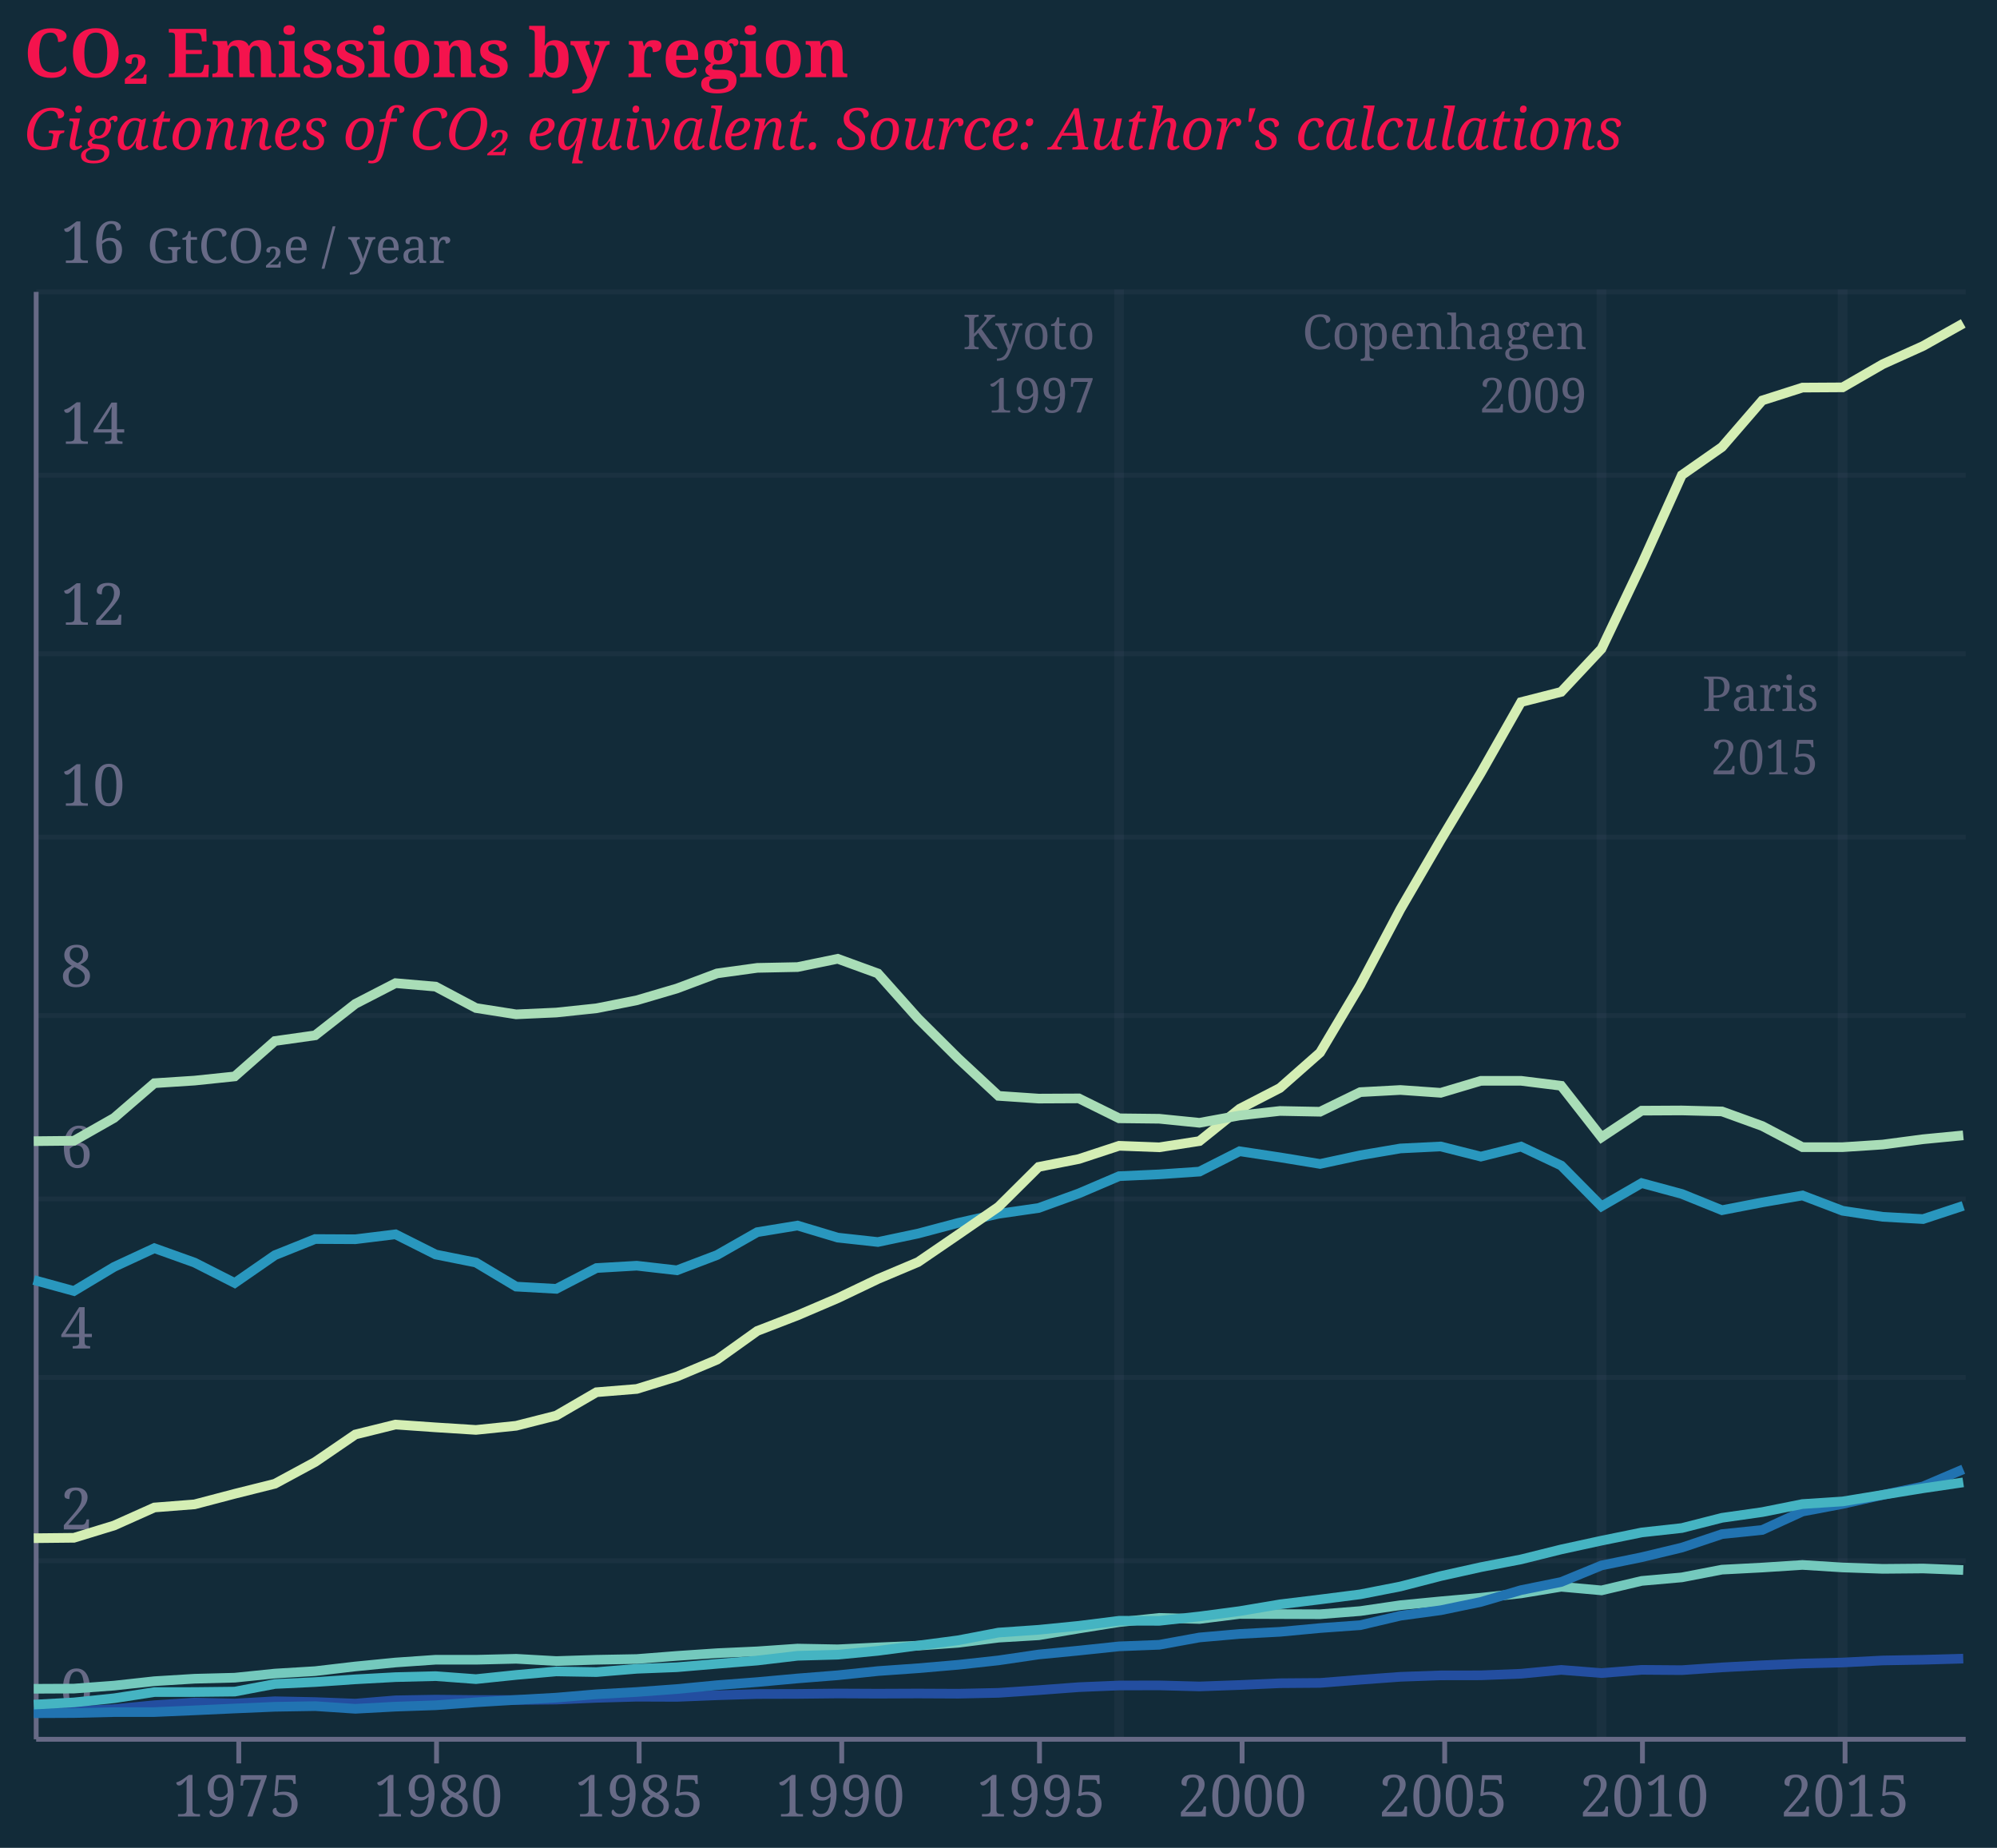
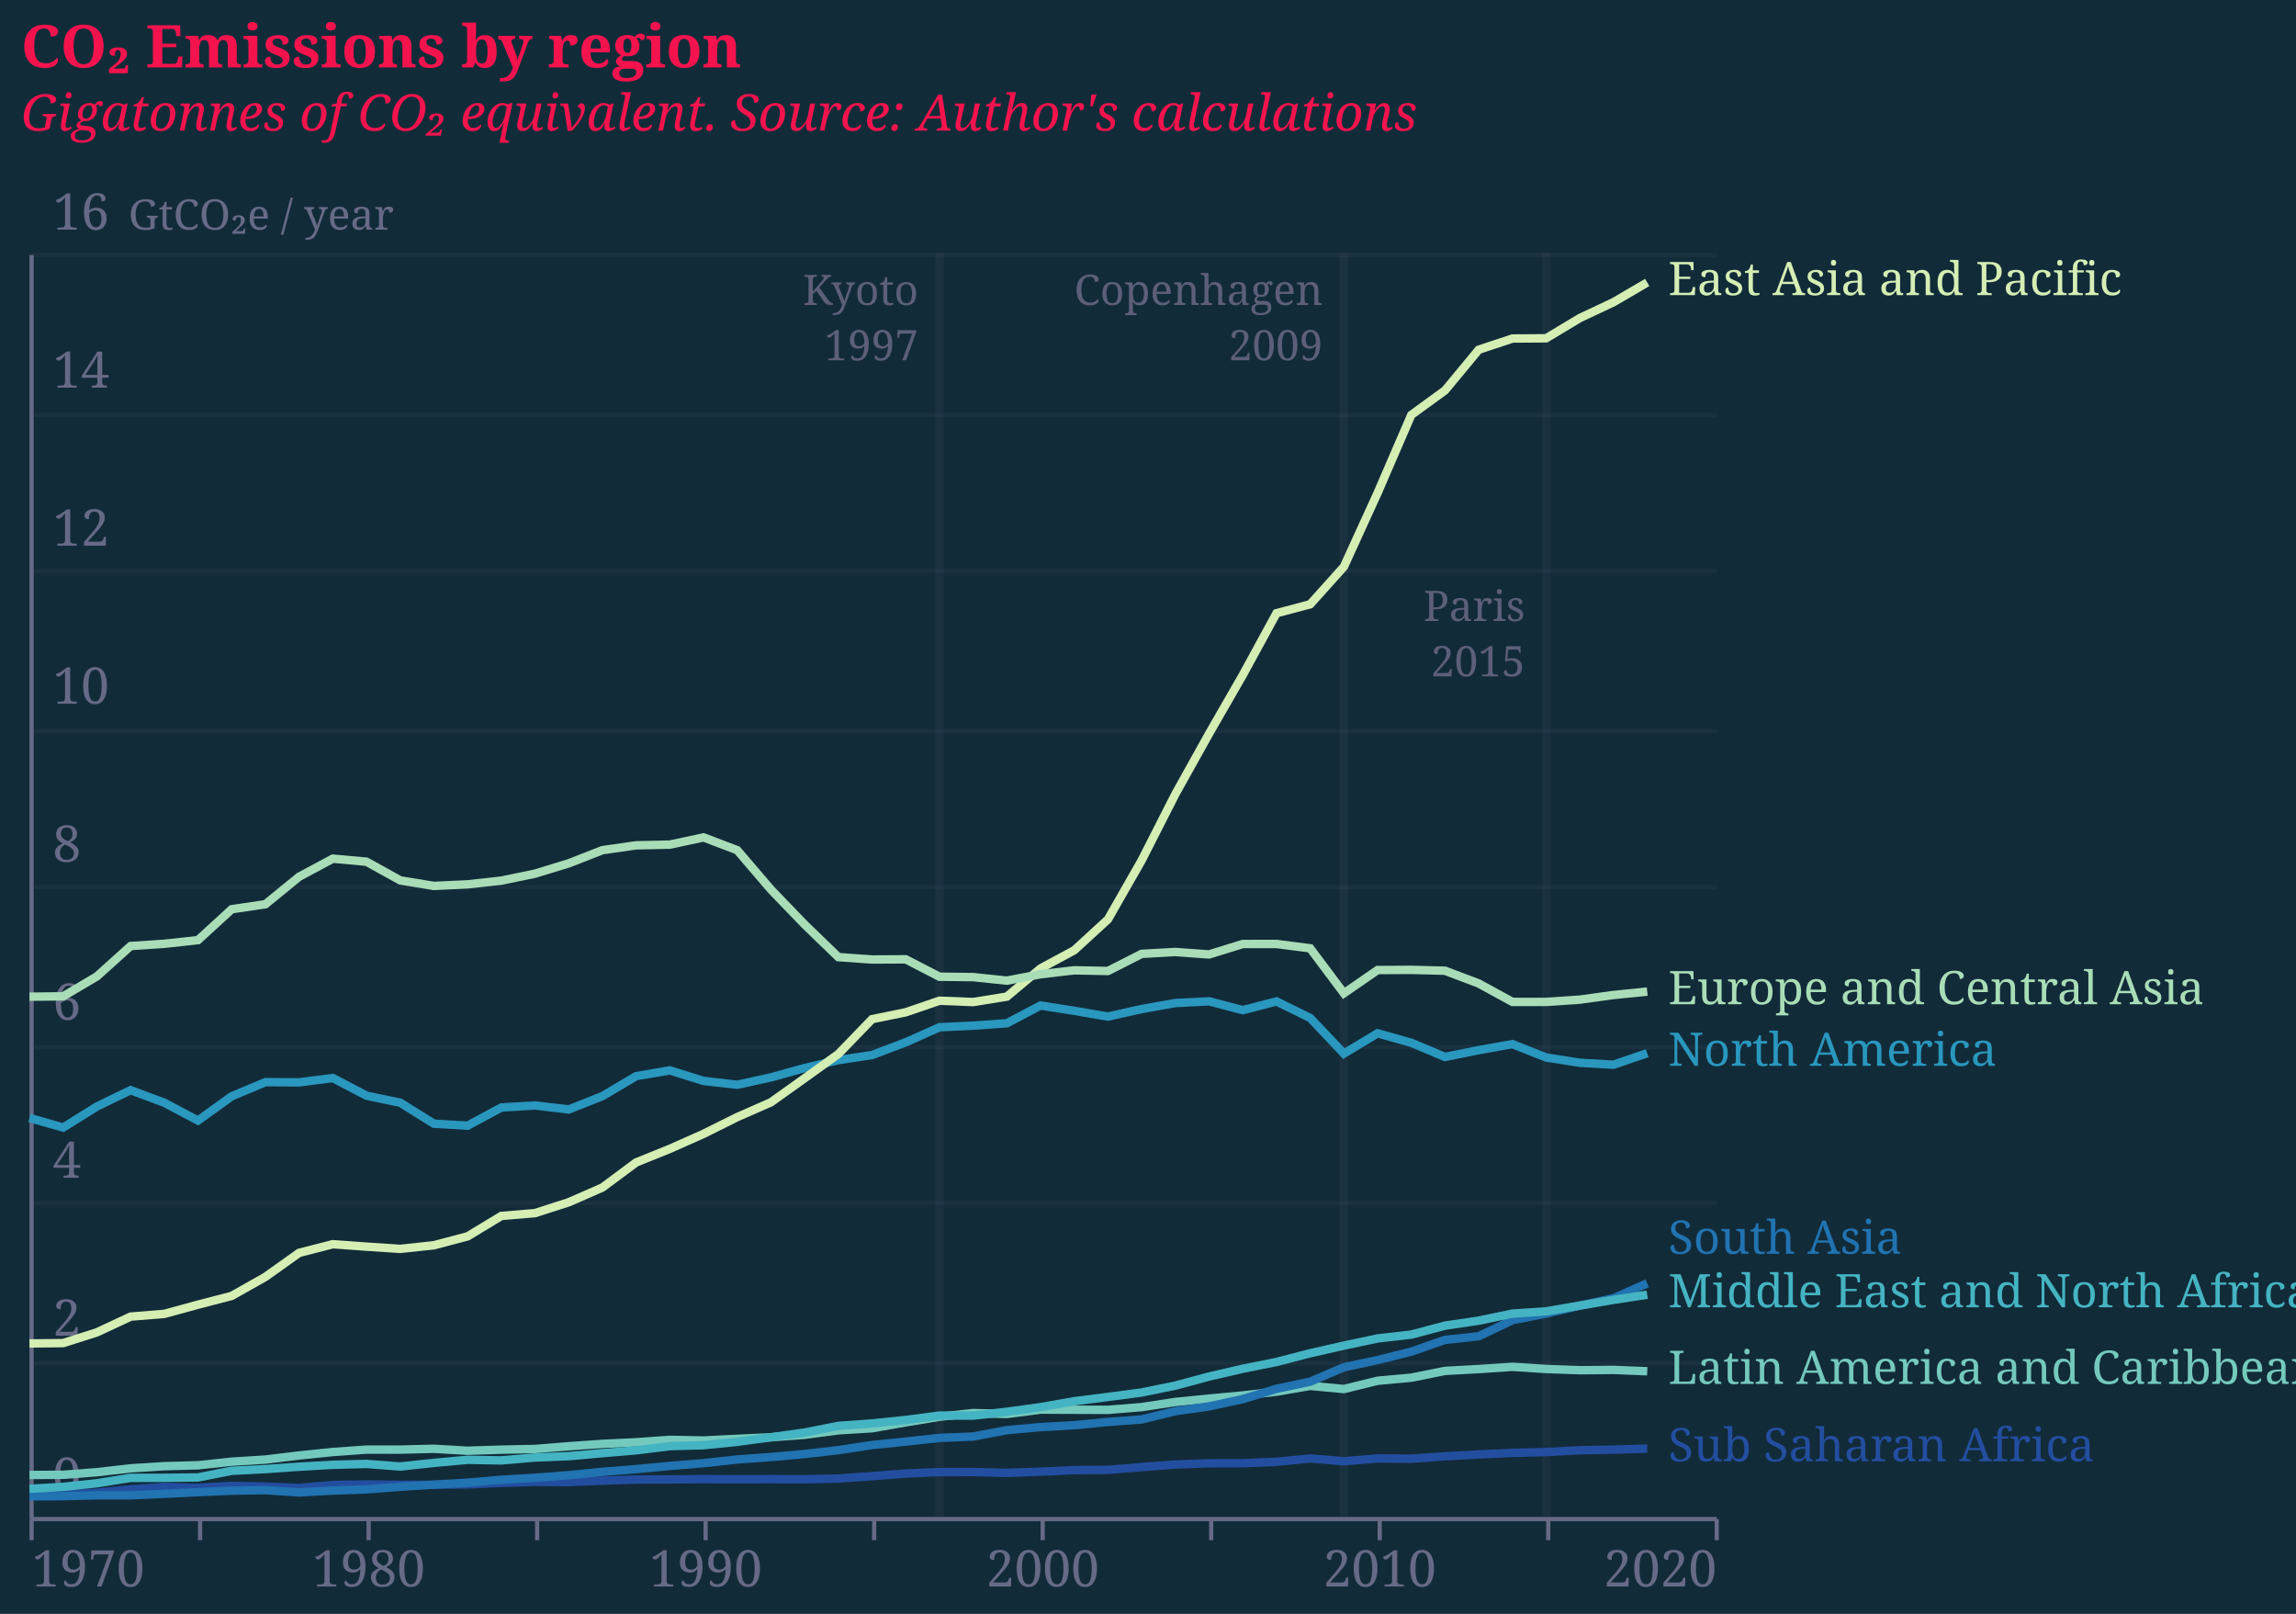
- <svg xmlns="http://www.w3.org/2000/svg" version="1.1" class="marks" width="414" height="383" viewBox="0 0 414 383">
-   <rect width="414" height="383" fill="#122B39" />
+ <svg xmlns="http://www.w3.org/2000/svg" version="1.1" class="marks" width="545" height="383" viewBox="0 0 545 383">
+   <rect width="545" height="383" fill="#122B39" />
  <g fill="none" stroke-miterlimit="10" transform="translate(7,60)">
    <g class="mark-group role-frame root" role="graphics-object" aria-roledescription="group mark container">
      <g transform="translate(0,0)">
        <path class="background" aria-hidden="true" d="M0,0h400v300h-400Z" />
        <g>
          <g class="mark-group role-axis" aria-hidden="true">
            <g transform="translate(0.5,0.5)">
              <path class="background" aria-hidden="true" d="M0,0h0v0h0Z" pointer-events="none" />
              <g>
                <g class="mark-rule role-axis-grid" pointer-events="none">
                  <line transform="translate(0,300)" x2="400" y2="0" stroke="#676A86" stroke-opacity="0.1" stroke-width="1" opacity="1" />
                  <line transform="translate(0,263)" x2="400" y2="0" stroke="#676A86" stroke-opacity="0.1" stroke-width="1" opacity="1" />
                  <line transform="translate(0,225)" x2="400" y2="0" stroke="#676A86" stroke-opacity="0.1" stroke-width="1" opacity="1" />
                  <line transform="translate(0,188)" x2="400" y2="0" stroke="#676A86" stroke-opacity="0.1" stroke-width="1" opacity="1" />
                  <line transform="translate(0,150)" x2="400" y2="0" stroke="#676A86" stroke-opacity="0.1" stroke-width="1" opacity="1" />
                  <line transform="translate(0,113)" x2="400" y2="0" stroke="#676A86" stroke-opacity="0.1" stroke-width="1" opacity="1" />
                  <line transform="translate(0,75)" x2="400" y2="0" stroke="#676A86" stroke-opacity="0.1" stroke-width="1" opacity="1" />
                  <line transform="translate(0,38)" x2="400" y2="0" stroke="#676A86" stroke-opacity="0.1" stroke-width="1" opacity="1" />
                  <line transform="translate(0,0)" x2="400" y2="0" stroke="#676A86" stroke-opacity="0.1" stroke-width="1" opacity="1" />
                </g>
              </g>
              <path class="foreground" aria-hidden="true" d="" pointer-events="none" display="none" />
            </g>
          </g>
-           <g class="mark-group role-axis" role="graphics-symbol" aria-roledescription="axis" aria-label="X-axis for a time scale with values from Thursday, 01 January 1970, 1:00:00 AM to Monday, 01 January 2018, 12:00:00 AM">
+           <g class="mark-group role-axis" role="graphics-symbol" aria-roledescription="axis" aria-label="X-axis for a linear scale with values from 1970 to 2020">
            <g transform="translate(0.5,300.5)">
              <path class="background" aria-hidden="true" d="M0,0h0v0h0Z" pointer-events="none" />
              <g>
                <g class="mark-rule role-axis-tick" pointer-events="none">
-                   <line transform="translate(42,0)" x2="0" y2="5" stroke="#676A86" stroke-width="1" opacity="1" />
-                   <line transform="translate(83,0)" x2="0" y2="5" stroke="#676A86" stroke-width="1" opacity="1" />
-                   <line transform="translate(125,0)" x2="0" y2="5" stroke="#676A86" stroke-width="1" opacity="1" />
-                   <line transform="translate(167,0)" x2="0" y2="5" stroke="#676A86" stroke-width="1" opacity="1" />
-                   <line transform="translate(208,0)" x2="0" y2="5" stroke="#676A86" stroke-width="1" opacity="1" />
-                   <line transform="translate(250,0)" x2="0" y2="5" stroke="#676A86" stroke-width="1" opacity="1" />
-                   <line transform="translate(292,0)" x2="0" y2="5" stroke="#676A86" stroke-width="1" opacity="1" />
-                   <line transform="translate(333,0)" x2="0" y2="5" stroke="#676A86" stroke-width="1" opacity="1" />
-                   <line transform="translate(375,0)" x2="0" y2="5" stroke="#676A86" stroke-width="1" opacity="1" />
+                   <line transform="translate(0,0)" x2="0" y2="5" stroke="#676A86" stroke-width="1" opacity="1" />
+                   <line transform="translate(40,0)" x2="0" y2="5" stroke="#676A86" stroke-width="1" opacity="1" />
+                   <line transform="translate(80,0)" x2="0" y2="5" stroke="#676A86" stroke-width="1" opacity="1" />
+                   <line transform="translate(120,0)" x2="0" y2="5" stroke="#676A86" stroke-width="1" opacity="1" />
+                   <line transform="translate(160,0)" x2="0" y2="5" stroke="#676A86" stroke-width="1" opacity="1" />
+                   <line transform="translate(200,0)" x2="0" y2="5" stroke="#676A86" stroke-width="1" opacity="1" />
+                   <line transform="translate(240,0)" x2="0" y2="5" stroke="#676A86" stroke-width="1" opacity="1" />
+                   <line transform="translate(280,0)" x2="0" y2="5" stroke="#676A86" stroke-width="1" opacity="1" />
+                   <line transform="translate(320,0)" x2="0" y2="5" stroke="#676A86" stroke-width="1" opacity="1" />
+                   <line transform="translate(360,0)" x2="0" y2="5" stroke="#676A86" stroke-width="1" opacity="1" />
+                   <line transform="translate(400,0)" x2="0" y2="5" stroke="#676A86" stroke-width="1" opacity="1" />
                </g>
                <g class="mark-text role-axis-label" pointer-events="none">
-                   <text text-anchor="middle" transform="translate(41.66096,16)" font-family="Georgia" font-size="12px" fill="#676A86" opacity="1">1975</text>
-                   <text text-anchor="middle" transform="translate(83.32193,16)" font-family="Georgia" font-size="12px" fill="#676A86" opacity="1">1980</text>
-                   <text text-anchor="middle" transform="translate(125.0057,16)" font-family="Georgia" font-size="12px" fill="#676A86" opacity="1">1985</text>
-                   <text text-anchor="middle" transform="translate(166.6667,16)" font-family="Georgia" font-size="12px" fill="#676A86" opacity="1">1990</text>
-                   <text text-anchor="middle" transform="translate(208.3276,16)" font-family="Georgia" font-size="12px" fill="#676A86" opacity="1">1995</text>
-                   <text text-anchor="middle" transform="translate(249.9886,16)" font-family="Georgia" font-size="12px" fill="#676A86" opacity="1">2000</text>
-                   <text text-anchor="middle" transform="translate(291.6724,16)" font-family="Georgia" font-size="12px" fill="#676A86" opacity="1">2005</text>
-                   <text text-anchor="middle" transform="translate(333.3333,16)" font-family="Georgia" font-size="12px" fill="#676A86" opacity="1">2010</text>
-                   <text text-anchor="middle" transform="translate(374.9943,16)" font-family="Georgia" font-size="12px" fill="#676A86" opacity="1">2015</text>
+                   <text text-anchor="start" transform="translate(0,16)" font-family="Georgia" font-size="12px" fill="#676A86" opacity="1">1970</text>
+                   <text text-anchor="middle" transform="translate(40,16)" font-family="Georgia" font-size="12px" fill="#676A86" opacity="0">1975</text>
+                   <text text-anchor="middle" transform="translate(80,16)" font-family="Georgia" font-size="12px" fill="#676A86" opacity="1">1980</text>
+                   <text text-anchor="middle" transform="translate(120,16)" font-family="Georgia" font-size="12px" fill="#676A86" opacity="0">1985</text>
+                   <text text-anchor="middle" transform="translate(160,16)" font-family="Georgia" font-size="12px" fill="#676A86" opacity="1">1990</text>
+                   <text text-anchor="middle" transform="translate(200,16)" font-family="Georgia" font-size="12px" fill="#676A86" opacity="0">1995</text>
+                   <text text-anchor="middle" transform="translate(240,16)" font-family="Georgia" font-size="12px" fill="#676A86" opacity="1">2000</text>
+                   <text text-anchor="middle" transform="translate(280,16)" font-family="Georgia" font-size="12px" fill="#676A86" opacity="0">2005</text>
+                   <text text-anchor="middle" transform="translate(320,16)" font-family="Georgia" font-size="12px" fill="#676A86" opacity="1">2010</text>
+                   <text text-anchor="middle" transform="translate(360,16)" font-family="Georgia" font-size="12px" fill="#676A86" opacity="0">2015</text>
+                   <text text-anchor="end" transform="translate(400,16)" font-family="Georgia" font-size="12px" fill="#676A86" opacity="1">2020</text>
                </g>
                <g class="mark-rule role-axis-domain" pointer-events="none">
                  <line transform="translate(0,0)" x2="400" y2="0" stroke="#676A86" stroke-width="1" opacity="1" />
                </g>
              </g>
              <path class="foreground" aria-hidden="true" d="" pointer-events="none" display="none" />
            </g>
          </g>
          <g class="mark-group role-axis" role="graphics-symbol" aria-roledescription="axis" aria-label="Y-axis titled 'GtCO₂e / year' for a linear scale with values from 0 to 16">
            <g transform="translate(0.5,0.5)">
              <path class="background" aria-hidden="true" d="M0,0h0v0h0Z" pointer-events="none" />
              <g>
                <g class="mark-text role-axis-label" pointer-events="none">
                  <text text-anchor="start" transform="translate(5,294)" font-family="Georgia" font-size="12px" fill="#676A86" opacity="1">0</text>
                  <text text-anchor="start" transform="translate(5,256.5)" font-family="Georgia" font-size="12px" fill="#676A86" opacity="1">2</text>
                  <text text-anchor="start" transform="translate(5,219)" font-family="Georgia" font-size="12px" fill="#676A86" opacity="1">4</text>
                  <text text-anchor="start" transform="translate(5,181.5)" font-family="Georgia" font-size="12px" fill="#676A86" opacity="1">6</text>
                  <text text-anchor="start" transform="translate(5,144)" font-family="Georgia" font-size="12px" fill="#676A86" opacity="1">8</text>
                  <text text-anchor="start" transform="translate(5,106.5)" font-family="Georgia" font-size="12px" fill="#676A86" opacity="1">10</text>
                  <text text-anchor="start" transform="translate(5,69)" font-family="Georgia" font-size="12px" fill="#676A86" opacity="1">12</text>
                  <text text-anchor="start" transform="translate(5,31.5)" font-family="Georgia" font-size="12px" fill="#676A86" opacity="1">14</text>
                  <text text-anchor="start" transform="translate(5,-6)" font-family="Georgia" font-size="12px" fill="#676A86" opacity="1">16</text>
                </g>
                <g class="mark-rule role-axis-domain" pointer-events="none">
                  <line transform="translate(0,300)" x2="0" y2="-300" stroke="#676A86" stroke-width="1" opacity="1" />
                </g>
                <g class="mark-text role-axis-title" pointer-events="none">
                  <text text-anchor="start" transform="translate(23,-6)" font-family="Georgia" font-size="10px" font-weight="normal" fill="#676A86" opacity="1">GtCO₂e / year</text>
                </g>
              </g>
              <path class="foreground" aria-hidden="true" d="" pointer-events="none" display="none" />
            </g>
          </g>
          <g class="mark-rule role-mark layer_0_marks" role="graphics-object" aria-roledescription="rule mark container">
-             <line aria-label="Lines: Jan 01, 1997" role="graphics-symbol" aria-roledescription="rule mark" transform="translate(225.0057,0)" x2="0" y2="300" stroke="#676A86" stroke-width="2" opacity="0.1" />
-             <line aria-label="Lines: Jan 01, 2009" role="graphics-symbol" aria-roledescription="rule mark" transform="translate(325.0057,0)" x2="0" y2="300" stroke="#676A86" stroke-width="2" opacity="0.1" />
-             <line aria-label="Lines: Jan 01, 2015" role="graphics-symbol" aria-roledescription="rule mark" transform="translate(374.9943,0)" x2="0" y2="300" stroke="#676A86" stroke-width="2" opacity="0.1" />
+             <line aria-label="x: 1997" role="graphics-symbol" aria-roledescription="rule mark" transform="translate(216,0)" x2="0" y2="300" stroke="#676A86" stroke-width="2" opacity="0.1" />
+             <line aria-label="x: 2009" role="graphics-symbol" aria-roledescription="rule mark" transform="translate(312,0)" x2="0" y2="300" stroke="#676A86" stroke-width="2" opacity="0.1" />
+             <line aria-label="x: 2015" role="graphics-symbol" aria-roledescription="rule mark" transform="translate(360,0)" x2="0" y2="300" stroke="#676A86" stroke-width="2" opacity="0.1" />
          </g>
          <g class="mark-group role-scope layer_1_pathgroup" role="graphics-object" aria-roledescription="group mark container">
            <g transform="translate(0,0)">
              <path class="background" aria-hidden="true" d="M0,0h400v300h-400Z" />
              <g>
                <g class="mark-line role-mark layer_1_marks" role="graphics-object" aria-roledescription="line mark container">
-                   <path aria-label="Region: Sub Saharan Africa; Year: Jan 01, 1970; m: 0.2714065" role="graphics-symbol" aria-roledescription="line mark" d="M0,294.911L8.328,294.658L16.655,294.242L25.006,293.436L33.333,292.893L41.661,293.087L49.989,292.615L58.339,292.785L66.667,293.104L74.994,292.422L83.322,292.279L91.672,292.36L100,292.358L108.328,292.269L116.655,291.908L125.006,291.678L133.333,291.71L141.661,291.375L149.989,291.118L158.339,291.096L166.667,291.007L174.994,291.046L183.322,291.012L191.672,291.051L200,290.874L208.328,290.317L216.655,289.696L225.006,289.349L233.333,289.33L241.661,289.546L249.989,289.25L258.339,288.878L266.667,288.814L274.994,288.156L283.322,287.55L291.672,287.253L300,287.239L308.328,286.912L316.655,286.117L325.006,286.776L333.333,286.107L341.661,286.17L349.989,285.597L358.339,285.157L366.667,284.794L374.994,284.588L383.322,284.163L391.672,284.018L400,283.782" stroke="rgb(35, 78, 160)" stroke-width="2" />
-                 </g>
-               </g>
-               <path class="foreground" aria-hidden="true" d="" display="none" />
-             </g>
-             <g transform="translate(0,0)">
-               <path class="background" aria-hidden="true" d="M0,0h400v300h-400Z" />
-               <g>
-                 <g class="mark-line role-mark layer_1_marks" role="graphics-object" aria-roledescription="line mark container">
-                   <path aria-label="Region: Latin America and Caribbean; Year: Jan 01, 1970; m: 0.5315656" role="graphics-symbol" aria-roledescription="line mark" d="M0,290.033L8.328,289.992L16.655,289.374L25.006,288.459L33.333,287.949L41.661,287.732L49.989,286.88L58.339,286.375L66.667,285.403L74.994,284.585L83.322,284.011L91.672,284.016L100,283.815L108.328,284.284L116.655,284.019L125.006,283.865L133.333,283.215L141.661,282.652L149.989,282.274L158.339,281.698L166.667,281.852L174.994,281.452L183.322,281.093L191.672,280.496L200,279.437L208.328,278.942L216.655,277.545L225.006,276.214L233.333,275.337L241.661,275.566L249.989,274.521L258.339,274.552L266.667,274.581L274.994,273.926L283.322,272.708L291.672,271.903L300,271.163L308.328,270.26L316.655,268.889L325.006,269.637L333.333,267.675L341.661,266.941L349.989,265.338L358.339,264.902L366.667,264.362L374.994,264.885L383.322,265.172L391.672,265.098L400,265.42" stroke="rgb(116, 201, 189)" stroke-width="2" />
-                 </g>
-               </g>
-               <path class="foreground" aria-hidden="true" d="" display="none" />
-             </g>
-             <g transform="translate(0,0)">
-               <path class="background" aria-hidden="true" d="M0,0h400v300h-400Z" />
-               <g>
-                 <g class="mark-line role-mark layer_1_marks" role="graphics-object" aria-roledescription="line mark container">
-                   <path aria-label="Region: North America; Year: Jan 01, 1970; m: 5.050316" role="graphics-symbol" aria-roledescription="line mark" d="M0,205.307L8.328,207.585L16.655,202.59L25.006,198.715L33.333,201.697L41.661,205.926L49.989,200.163L58.339,196.814L66.667,196.857L74.994,195.835L83.322,200.018L91.672,201.69L100,206.671L108.328,207.139L116.655,202.825L125.006,202.341L133.333,203.292L141.661,200.127L149.989,195.388L158.339,194.019L166.667,196.518L174.994,197.431L183.322,195.677L191.672,193.461L200,191.581L208.328,190.378L216.655,187.354L225.006,183.783L233.333,183.407L241.661,182.835L249.989,178.619L258.339,179.883L266.667,181.247L274.994,179.457L283.322,178.037L291.672,177.627L300,179.727L308.328,177.651L316.655,181.582L325.006,190.033L333.333,185.218L341.661,187.467L349.989,190.833L358.339,189.218L366.667,187.781L374.994,190.956L383.322,192.208L391.672,192.676L400,189.934" stroke="rgb(41, 151, 190)" stroke-width="2" />
-                 </g>
-               </g>
-               <path class="foreground" aria-hidden="true" d="" display="none" />
-             </g>
-             <g transform="translate(0,0)">
-               <path class="background" aria-hidden="true" d="M0,0h400v300h-400Z" />
-               <g>
-                 <g class="mark-line role-mark layer_1_marks" role="graphics-object" aria-roledescription="line mark container">
-                   <path aria-label="Region: East Asia and Pacific; Year: Jan 01, 1970; m: 2.196186" role="graphics-symbol" aria-roledescription="line mark" d="M0,258.822L8.328,258.736L16.655,256.187L25.006,252.453L33.333,251.804L41.661,249.617L49.989,247.533L58.339,243.02L66.667,237.325L74.994,235.266L83.322,235.849L91.672,236.377L100,235.519L108.328,233.401L116.655,228.564L125.006,227.888L133.333,225.316L141.661,221.813L149.989,215.864L158.339,212.64L166.667,209.079L174.994,205.1L183.322,201.587L191.672,195.88L200,190.134L208.328,181.862L216.655,180.23L225.006,177.485L233.333,177.801L241.661,176.511L249.989,169.818L258.339,165.511L266.667,158.172L274.994,144.167L283.322,128.447L291.672,114.099L300,100.198L308.328,85.527L316.655,83.403L325.006,74.495L333.333,56.984L341.661,38.472L349.989,32.652L358.339,22.997L366.667,20.337L374.994,20.286L383.322,15.481L391.672,11.713L400,7.036" stroke="rgb(212, 238, 180)" stroke-width="2" />
-                 </g>
-               </g>
-               <path class="foreground" aria-hidden="true" d="" display="none" />
-             </g>
-             <g transform="translate(0,0)">
-               <path class="background" aria-hidden="true" d="M0,0h400v300h-400Z" />
-               <g>
-                 <g class="mark-line role-mark layer_1_marks" role="graphics-object" aria-roledescription="line mark container">
-                   <path aria-label="Region: Europe and Central Asia; Year: Jan 01, 1970; m: 6.5852" role="graphics-symbol" aria-roledescription="line mark" d="M0,176.528L8.328,176.445L16.655,171.713L25.006,164.512L33.333,163.974L41.661,163.105L49.989,155.772L58.339,154.59L66.667,148.066L74.994,143.776L83.322,144.498L91.672,148.932L100,150.243L108.328,149.867L116.655,148.989L125.006,147.332L133.333,144.881L141.661,141.756L149.989,140.609L158.339,140.442L166.667,138.728L174.994,141.762L183.322,151.106L191.672,159.404L200,167.139L208.328,167.704L216.655,167.663L225.006,171.79L233.333,171.883L241.661,172.721L249.989,171.198L258.339,170.269L266.667,170.428L274.994,166.367L283.322,165.92L291.672,166.505L300,164.023L308.328,164.016L316.655,165.049L325.006,175.727L333.333,170.206L341.661,170.161L349.989,170.367L358.339,173.392L366.667,177.769L374.994,177.772L383.322,177.228L391.672,176.126L400,175.32" stroke="rgb(169, 221, 183)" stroke-width="2" />
-                 </g>
-               </g>
-               <path class="foreground" aria-hidden="true" d="" display="none" />
-             </g>
-             <g transform="translate(0,0)">
-               <path class="background" aria-hidden="true" d="M0,0h400v300h-400Z" />
-               <g>
-                 <g class="mark-line role-mark layer_1_marks" role="graphics-object" aria-roledescription="line mark container">
-                   <path aria-label="Region: South Asia; Year: Jan 01, 1970; m: 0.2614283" role="graphics-symbol" aria-roledescription="line mark" d="M0,295.098L8.328,295.061L16.655,294.864L25.006,294.86L33.333,294.501L41.661,294.119L49.989,293.764L58.339,293.63L66.667,294.181L74.994,293.733L83.322,293.447L91.672,292.834L100,292.336L108.328,291.867L116.655,291.164L125.006,290.697L133.333,290.087L141.661,289.285L149.989,288.644L158.339,287.889L166.667,287.229L174.994,286.362L183.322,285.774L191.672,285.057L200,284.145L208.328,282.924L216.655,282.116L225.006,281.236L233.333,280.913L241.661,279.394L249.989,278.666L258.339,278.226L266.667,277.446L274.994,276.849L283.322,274.885L291.672,273.755L300,272.03L308.328,269.582L316.655,267.894L325.006,264.466L333.333,262.764L341.661,260.765L349.989,257.973L358.339,257.112L366.667,253.295L374.994,251.721L383.322,249.844L391.672,248.086L400,244.537" stroke="rgb(33, 115, 177)" stroke-width="2" />
-                 </g>
-               </g>
-               <path class="foreground" aria-hidden="true" d="" display="none" />
-             </g>
-             <g transform="translate(0,0)">
-               <path class="background" aria-hidden="true" d="M0,0h400v300h-400Z" />
-               <g>
-                 <g class="mark-line role-mark layer_1_marks" role="graphics-object" aria-roledescription="line mark container">
-                   <path aria-label="Region: Middle East and North Africa; Year: Jan 01, 1970; m: 0.3567005" role="graphics-symbol" aria-roledescription="line mark" d="M0,293.312L8.328,292.856L16.655,291.997L25.006,290.717L33.333,290.708L41.661,290.616L49.989,289.038L58.339,288.638L66.667,288.072L74.994,287.618L83.322,287.41L91.672,288.028L100,287.164L108.328,286.432L116.655,286.574L125.006,285.887L133.333,285.563L141.661,284.858L149.989,284.179L158.339,283.194L166.667,282.966L174.994,282.168L183.322,281.073L191.672,279.973L200,278.382L208.328,277.806L216.655,276.979L225.006,275.934L233.333,275.948L241.661,275.034L249.989,273.935L258.339,272.53L266.667,271.515L274.994,270.455L283.322,268.825L291.672,266.669L300,264.819L308.328,263.212L316.655,261.143L325.006,259.328L333.333,257.631L341.661,256.715L349.989,254.595L358.339,253.409L366.667,251.74L374.994,251.199L383.322,249.832L391.672,248.473L400,247.25" stroke="rgb(69, 180, 194)" stroke-width="2" />
-                 </g>
-               </g>
-               <path class="foreground" aria-hidden="true" d="" display="none" />
-             </g>
-           </g>
-           <g class="mark-text role-mark layer_2_marks" role="graphics-object" aria-roledescription="text mark container" />
-           <g class="mark-text role-mark layer_3_marks" role="graphics-object" aria-roledescription="text mark container" />
+                   <path aria-label="Region: Sub Saharan Africa; Year: 1970; m: 0.2714065" role="graphics-symbol" aria-roledescription="line mark" d="M0,294.911L8,294.658L16,294.242L24,293.436L32,292.893L40,293.087L48,292.615L56,292.785L64,293.104L72,292.422L80,292.279L88,292.36L96,292.358L104,292.269L112,291.908L120,291.678L128,291.71L136,291.375L144,291.118L152,291.096L160,291.007L168,291.046L176,291.012L184,291.051L192,290.874L200,290.317L208,289.696L216,289.349L224,289.33L232,289.546L240,289.25L248,288.878L256,288.814L264,288.156L272,287.55L280,287.253L288,287.239L296,286.912L304,286.117L312,286.776L320,286.107L328,286.17L336,285.597L344,285.157L352,284.794L360,284.588L368,284.163L376,284.018L384,283.782" stroke="rgb(35, 78, 160)" stroke-width="2" />
+                 </g>
+               </g>
+               <path class="foreground" aria-hidden="true" d="" display="none" />
+             </g>
+             <g transform="translate(0,0)">
+               <path class="background" aria-hidden="true" d="M0,0h400v300h-400Z" />
+               <g>
+                 <g class="mark-line role-mark layer_1_marks" role="graphics-object" aria-roledescription="line mark container">
+                   <path aria-label="Region: Latin America and Caribbean; Year: 1970; m: 0.5315656" role="graphics-symbol" aria-roledescription="line mark" d="M0,290.033L8,289.992L16,289.374L24,288.459L32,287.949L40,287.732L48,286.88L56,286.375L64,285.403L72,284.585L80,284.011L88,284.016L96,283.815L104,284.284L112,284.019L120,283.865L128,283.215L136,282.652L144,282.274L152,281.698L160,281.852L168,281.452L176,281.093L184,280.496L192,279.437L200,278.942L208,277.545L216,276.214L224,275.337L232,275.566L240,274.521L248,274.552L256,274.581L264,273.926L272,272.708L280,271.903L288,271.163L296,270.26L304,268.889L312,269.637L320,267.675L328,266.941L336,265.338L344,264.902L352,264.362L360,264.885L368,265.172L376,265.098L384,265.42" stroke="rgb(116, 201, 189)" stroke-width="2" />
+                 </g>
+               </g>
+               <path class="foreground" aria-hidden="true" d="" display="none" />
+             </g>
+             <g transform="translate(0,0)">
+               <path class="background" aria-hidden="true" d="M0,0h400v300h-400Z" />
+               <g>
+                 <g class="mark-line role-mark layer_1_marks" role="graphics-object" aria-roledescription="line mark container">
+                   <path aria-label="Region: North America; Year: 1970; m: 5.050316" role="graphics-symbol" aria-roledescription="line mark" d="M0,205.307L8,207.585L16,202.59L24,198.715L32,201.697L40,205.926L48,200.163L56,196.814L64,196.857L72,195.835L80,200.018L88,201.69L96,206.671L104,207.139L112,202.825L120,202.341L128,203.292L136,200.127L144,195.388L152,194.019L160,196.518L168,197.431L176,195.677L184,193.461L192,191.581L200,190.378L208,187.354L216,183.783L224,183.407L232,182.835L240,178.619L248,179.883L256,181.247L264,179.457L272,178.037L280,177.627L288,179.727L296,177.651L304,181.582L312,190.033L320,185.218L328,187.467L336,190.833L344,189.218L352,187.781L360,190.956L368,192.208L376,192.676L384,189.934" stroke="rgb(41, 151, 190)" stroke-width="2" />
+                 </g>
+               </g>
+               <path class="foreground" aria-hidden="true" d="" display="none" />
+             </g>
+             <g transform="translate(0,0)">
+               <path class="background" aria-hidden="true" d="M0,0h400v300h-400Z" />
+               <g>
+                 <g class="mark-line role-mark layer_1_marks" role="graphics-object" aria-roledescription="line mark container">
+                   <path aria-label="Region: East Asia and Pacific; Year: 1970; m: 2.196186" role="graphics-symbol" aria-roledescription="line mark" d="M0,258.822L8,258.736L16,256.187L24,252.453L32,251.804L40,249.617L48,247.533L56,243.02L64,237.325L72,235.266L80,235.849L88,236.377L96,235.519L104,233.401L112,228.564L120,227.888L128,225.316L136,221.813L144,215.864L152,212.64L160,209.079L168,205.1L176,201.587L184,195.88L192,190.134L200,181.862L208,180.23L216,177.485L224,177.801L232,176.511L240,169.818L248,165.511L256,158.172L264,144.167L272,128.447L280,114.099L288,100.198L296,85.527L304,83.403L312,74.495L320,56.984L328,38.472L336,32.652L344,22.997L352,20.337L360,20.286L368,15.481L376,11.713L384,7.036" stroke="rgb(212, 238, 180)" stroke-width="2" />
+                 </g>
+               </g>
+               <path class="foreground" aria-hidden="true" d="" display="none" />
+             </g>
+             <g transform="translate(0,0)">
+               <path class="background" aria-hidden="true" d="M0,0h400v300h-400Z" />
+               <g>
+                 <g class="mark-line role-mark layer_1_marks" role="graphics-object" aria-roledescription="line mark container">
+                   <path aria-label="Region: Europe and Central Asia; Year: 1970; m: 6.5852" role="graphics-symbol" aria-roledescription="line mark" d="M0,176.528L8,176.445L16,171.713L24,164.512L32,163.974L40,163.105L48,155.772L56,154.59L64,148.066L72,143.776L80,144.498L88,148.932L96,150.243L104,149.867L112,148.989L120,147.332L128,144.881L136,141.756L144,140.609L152,140.442L160,138.728L168,141.762L176,151.106L184,159.404L192,167.139L200,167.704L208,167.663L216,171.79L224,171.883L232,172.721L240,171.198L248,170.269L256,170.428L264,166.367L272,165.92L280,166.505L288,164.023L296,164.016L304,165.049L312,175.727L320,170.206L328,170.161L336,170.367L344,173.392L352,177.769L360,177.772L368,177.228L376,176.126L384,175.32" stroke="rgb(169, 221, 183)" stroke-width="2" />
+                 </g>
+               </g>
+               <path class="foreground" aria-hidden="true" d="" display="none" />
+             </g>
+             <g transform="translate(0,0)">
+               <path class="background" aria-hidden="true" d="M0,0h400v300h-400Z" />
+               <g>
+                 <g class="mark-line role-mark layer_1_marks" role="graphics-object" aria-roledescription="line mark container">
+                   <path aria-label="Region: South Asia; Year: 1970; m: 0.2614283" role="graphics-symbol" aria-roledescription="line mark" d="M0,295.098L8,295.061L16,294.864L24,294.86L32,294.501L40,294.119L48,293.764L56,293.63L64,294.181L72,293.733L80,293.447L88,292.834L96,292.336L104,291.867L112,291.164L120,290.697L128,290.087L136,289.285L144,288.644L152,287.889L160,287.229L168,286.362L176,285.774L184,285.057L192,284.145L200,282.924L208,282.116L216,281.236L224,280.913L232,279.394L240,278.666L248,278.226L256,277.446L264,276.849L272,274.885L280,273.755L288,272.03L296,269.582L304,267.894L312,264.466L320,262.764L328,260.765L336,257.973L344,257.112L352,253.295L360,251.721L368,249.844L376,248.086L384,244.537" stroke="rgb(33, 115, 177)" stroke-width="2" />
+                 </g>
+               </g>
+               <path class="foreground" aria-hidden="true" d="" display="none" />
+             </g>
+             <g transform="translate(0,0)">
+               <path class="background" aria-hidden="true" d="M0,0h400v300h-400Z" />
+               <g>
+                 <g class="mark-line role-mark layer_1_marks" role="graphics-object" aria-roledescription="line mark container">
+                   <path aria-label="Region: Middle East and North Africa; Year: 1970; m: 0.3567005" role="graphics-symbol" aria-roledescription="line mark" d="M0,293.312L8,292.856L16,291.997L24,290.717L32,290.708L40,290.616L48,289.038L56,288.638L64,288.072L72,287.618L80,287.41L88,288.028L96,287.164L104,286.432L112,286.574L120,285.887L128,285.563L136,284.858L144,284.179L152,283.194L160,282.966L168,282.168L176,281.073L184,279.973L192,278.382L200,277.806L208,276.979L216,275.934L224,275.948L232,275.034L240,273.935L248,272.53L256,271.515L264,270.455L272,268.825L280,266.669L288,264.819L296,263.212L304,261.143L312,259.328L320,257.631L328,256.715L336,254.595L344,253.409L352,251.74L360,251.199L368,249.832L376,248.473L384,247.25" stroke="rgb(69, 180, 194)" stroke-width="2" />
+                 </g>
+               </g>
+               <path class="foreground" aria-hidden="true" d="" display="none" />
+             </g>
+           </g>
+           <g class="mark-text role-mark layer_2_marks" role="graphics-object" aria-roledescription="text mark container">
+             <text aria-label="Region: Sub Saharan Africa; Year: 2018; m: 0.8649573" role="graphics-symbol" aria-roledescription="text mark" text-anchor="start" transform="translate(389,286.7821)" font-family="Georgia" font-size="11px" fill="rgb(35, 78, 160)">Sub Saharan Africa</text>
+             <text aria-label="Region: Latin America and Caribbean; Year: 2018; m: 1.84426" role="graphics-symbol" aria-roledescription="text mark" text-anchor="start" transform="translate(389,268.4201)" font-family="Georgia" font-size="11px" fill="rgb(116, 201, 189)">Latin America and Caribbean</text>
+             <text aria-label="Region: North America; Year: 2018; m: 5.870195" role="graphics-symbol" aria-roledescription="text mark" text-anchor="start" transform="translate(389,192.9338)" font-family="Georgia" font-size="11px" fill="rgb(41, 151, 190)">North America</text>
+             <text aria-label="Region: East Asia and Pacific; Year: 2018; m: 15.62473" role="graphics-symbol" aria-roledescription="text mark" text-anchor="start" transform="translate(389,10.03631)" font-family="Georgia" font-size="11px" fill="rgb(212, 238, 180)">East Asia and Pacific</text>
+             <text aria-label="Region: Europe and Central Asia; Year: 2018; m: 6.649626" role="graphics-symbol" aria-roledescription="text mark" text-anchor="start" transform="translate(389,178.3195)" font-family="Georgia" font-size="11px" fill="rgb(169, 221, 183)">Europe and Central Asia</text>
+             <text aria-label="Region: Middle East and North Africa; Year: 2018; m: 2.813353" role="graphics-symbol" aria-roledescription="text mark" text-anchor="start" transform="translate(389,250.2496)" font-family="Georgia" font-size="11px" fill="rgb(69, 180, 194)">Middle East and North Africa</text>
+           </g>
+           <g class="mark-text role-mark layer_3_marks" role="graphics-object" aria-roledescription="text mark container">
+             <text aria-label="Region: South Asia; Year: 2018; m: 2.958003" role="graphics-symbol" aria-roledescription="text mark" text-anchor="start" transform="translate(389,237.5374)" font-family="Georgia" font-size="11px" fill="rgb(33, 115, 177)">South Asia</text>
+           </g>
          <g class="mark-text role-mark layer_4_marks" role="graphics-object" aria-roledescription="text mark container">
-             <text aria-label="t: Kyoto; y: 15.5" role="graphics-symbol" aria-roledescription="text mark" text-anchor="end" transform="translate(220,12.375)" font-family="Georgia" font-size="10px" fill="#5d5f79">Kyoto</text>
-             <text aria-label="t: 1997; y: 14.8" role="graphics-symbol" aria-roledescription="text mark" text-anchor="end" transform="translate(220,25.5)" font-family="Georgia" font-size="10px" fill="#5d5f79">1997</text>
+             <text aria-label="t: Kyoto; x: 1997; y: 15.5" role="graphics-symbol" aria-roledescription="text mark" text-anchor="end" transform="translate(211,12.375)" font-family="Georgia" font-size="10px" fill="#5d5f79">Kyoto</text>
+             <text aria-label="t: 1997; x: 1997; y: 14.8" role="graphics-symbol" aria-roledescription="text mark" text-anchor="end" transform="translate(211,25.5)" font-family="Georgia" font-size="10px" fill="#5d5f79">1997</text>
          </g>
          <g class="mark-text role-mark layer_5_marks" role="graphics-object" aria-roledescription="text mark container">
-             <text aria-label="t: Copenhagen; y: 15.5" role="graphics-symbol" aria-roledescription="text mark" text-anchor="end" transform="translate(322,12.375)" font-family="Georgia" font-size="10px" fill="#5d5f79">Copenhagen</text>
-             <text aria-label="t: 2009; y: 14.8" role="graphics-symbol" aria-roledescription="text mark" text-anchor="end" transform="translate(322,25.5)" font-family="Georgia" font-size="10px" fill="#5d5f79">2009</text>
+             <text aria-label="t: Copenhagen; x: 2009; y: 15.5" role="graphics-symbol" aria-roledescription="text mark" text-anchor="end" transform="translate(307,12.375)" font-family="Georgia" font-size="10px" fill="#5d5f79">Copenhagen</text>
+             <text aria-label="t: 2009; x: 2009; y: 14.8" role="graphics-symbol" aria-roledescription="text mark" text-anchor="end" transform="translate(307,25.5)" font-family="Georgia" font-size="10px" fill="#5d5f79">2009</text>
          </g>
          <g class="mark-text role-mark layer_6_marks" role="graphics-object" aria-roledescription="text mark container">
-             <text aria-label="t: Paris; y: 11.5" role="graphics-symbol" aria-roledescription="text mark" text-anchor="end" transform="translate(370,87.375)" font-family="Georgia" font-size="10px" fill="#5d5f79">Paris</text>
-             <text aria-label="t: 2015; y: 10.8" role="graphics-symbol" aria-roledescription="text mark" text-anchor="end" transform="translate(370,100.5)" font-family="Georgia" font-size="10px" fill="#5d5f79">2015</text>
+             <text aria-label="t: Paris; x: 2015; y: 11.5" role="graphics-symbol" aria-roledescription="text mark" text-anchor="end" transform="translate(355,87.375)" font-family="Georgia" font-size="10px" fill="#5d5f79">Paris</text>
+             <text aria-label="t: 2015; x: 2015; y: 10.8" role="graphics-symbol" aria-roledescription="text mark" text-anchor="end" transform="translate(355,100.5)" font-family="Georgia" font-size="10px" fill="#5d5f79">2015</text>
          </g>
          <g class="mark-group role-title">
            <g transform="translate(-2,-48)">
              <path class="background" aria-hidden="true" d="M0,0h0v0h0Z" pointer-events="none" />
              <g>
                <g class="mark-text role-title-text" role="graphics-symbol" aria-roledescription="title" aria-label="Title text 'CO₂ Emissions by region'" pointer-events="none">
                  <text text-anchor="start" transform="translate(0,4)" font-family="Georgia" font-size="14px" font-weight="bold" fill="#F4134D" opacity="1">CO₂ Emissions by region</text>
                </g>
                <g class="mark-text role-title-subtitle" role="graphics-symbol" aria-roledescription="subtitle" aria-label="Subtitle text 'Gigatonnes of CO₂ equivalent. Source: Author's calculations'" pointer-events="none">
                  <text text-anchor="start" transform="translate(0,19)" font-family="Georgia" font-size="12px" font-style="italic" fill="#F4134D" opacity="1">Gigatonnes of CO₂ equivalent. Source: Author's calculations</text>
                </g>
              </g>
              <path class="foreground" aria-hidden="true" d="" pointer-events="none" display="none" />
            </g>
          </g>
        </g>
        <path class="foreground" aria-hidden="true" d="" display="none" />
      </g>
    </g>
  </g>
</svg>
